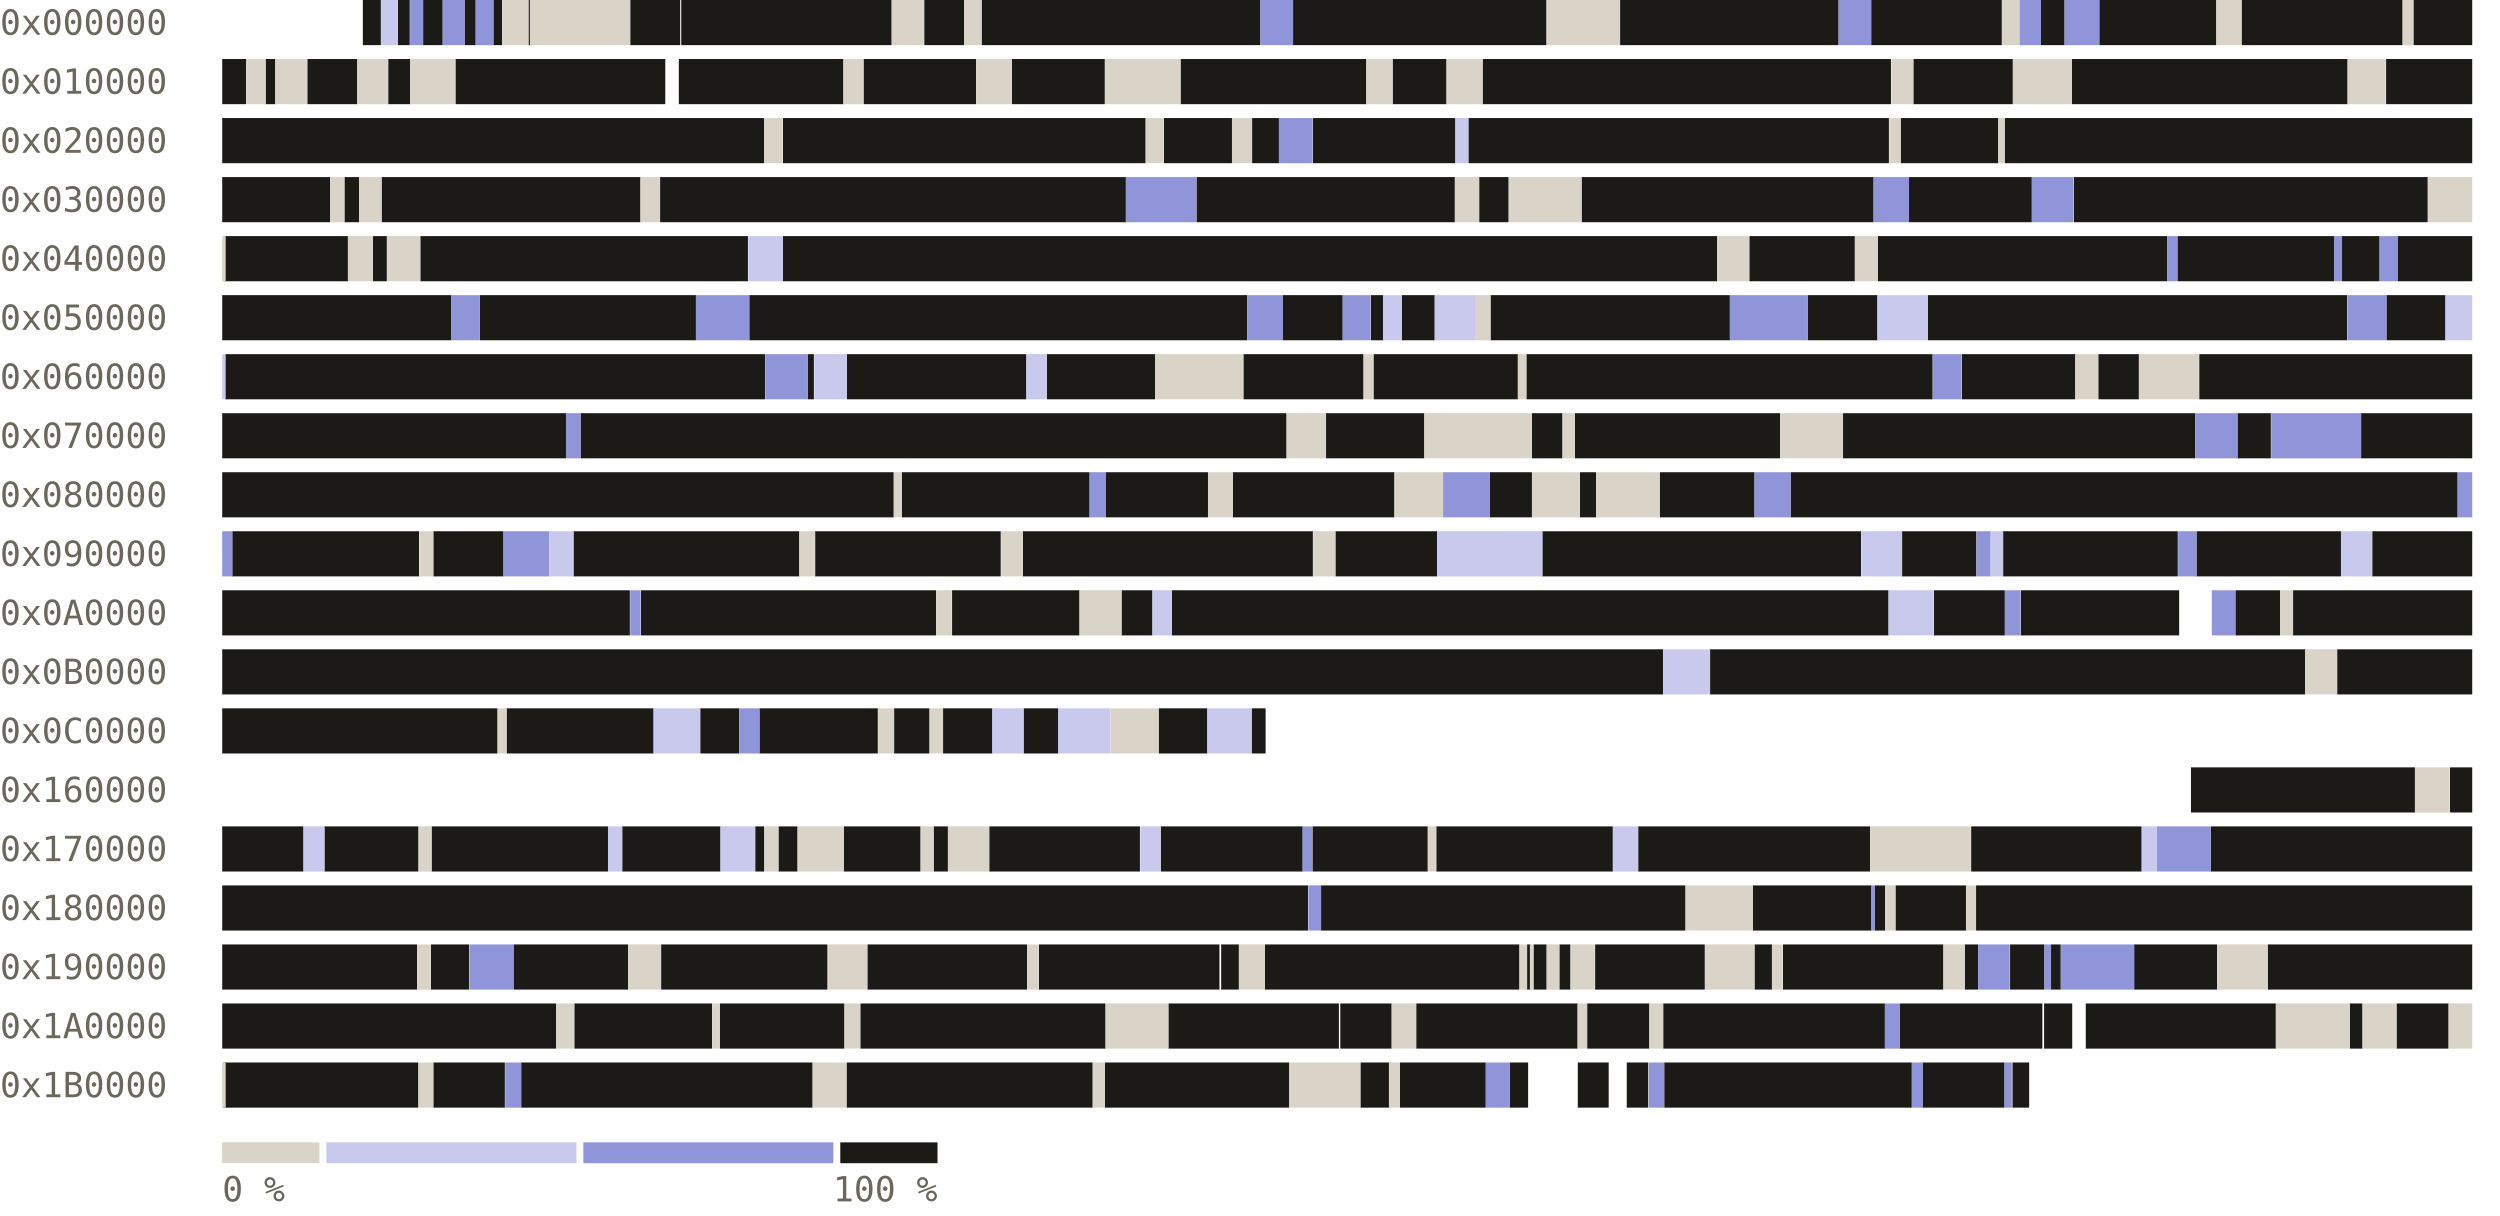
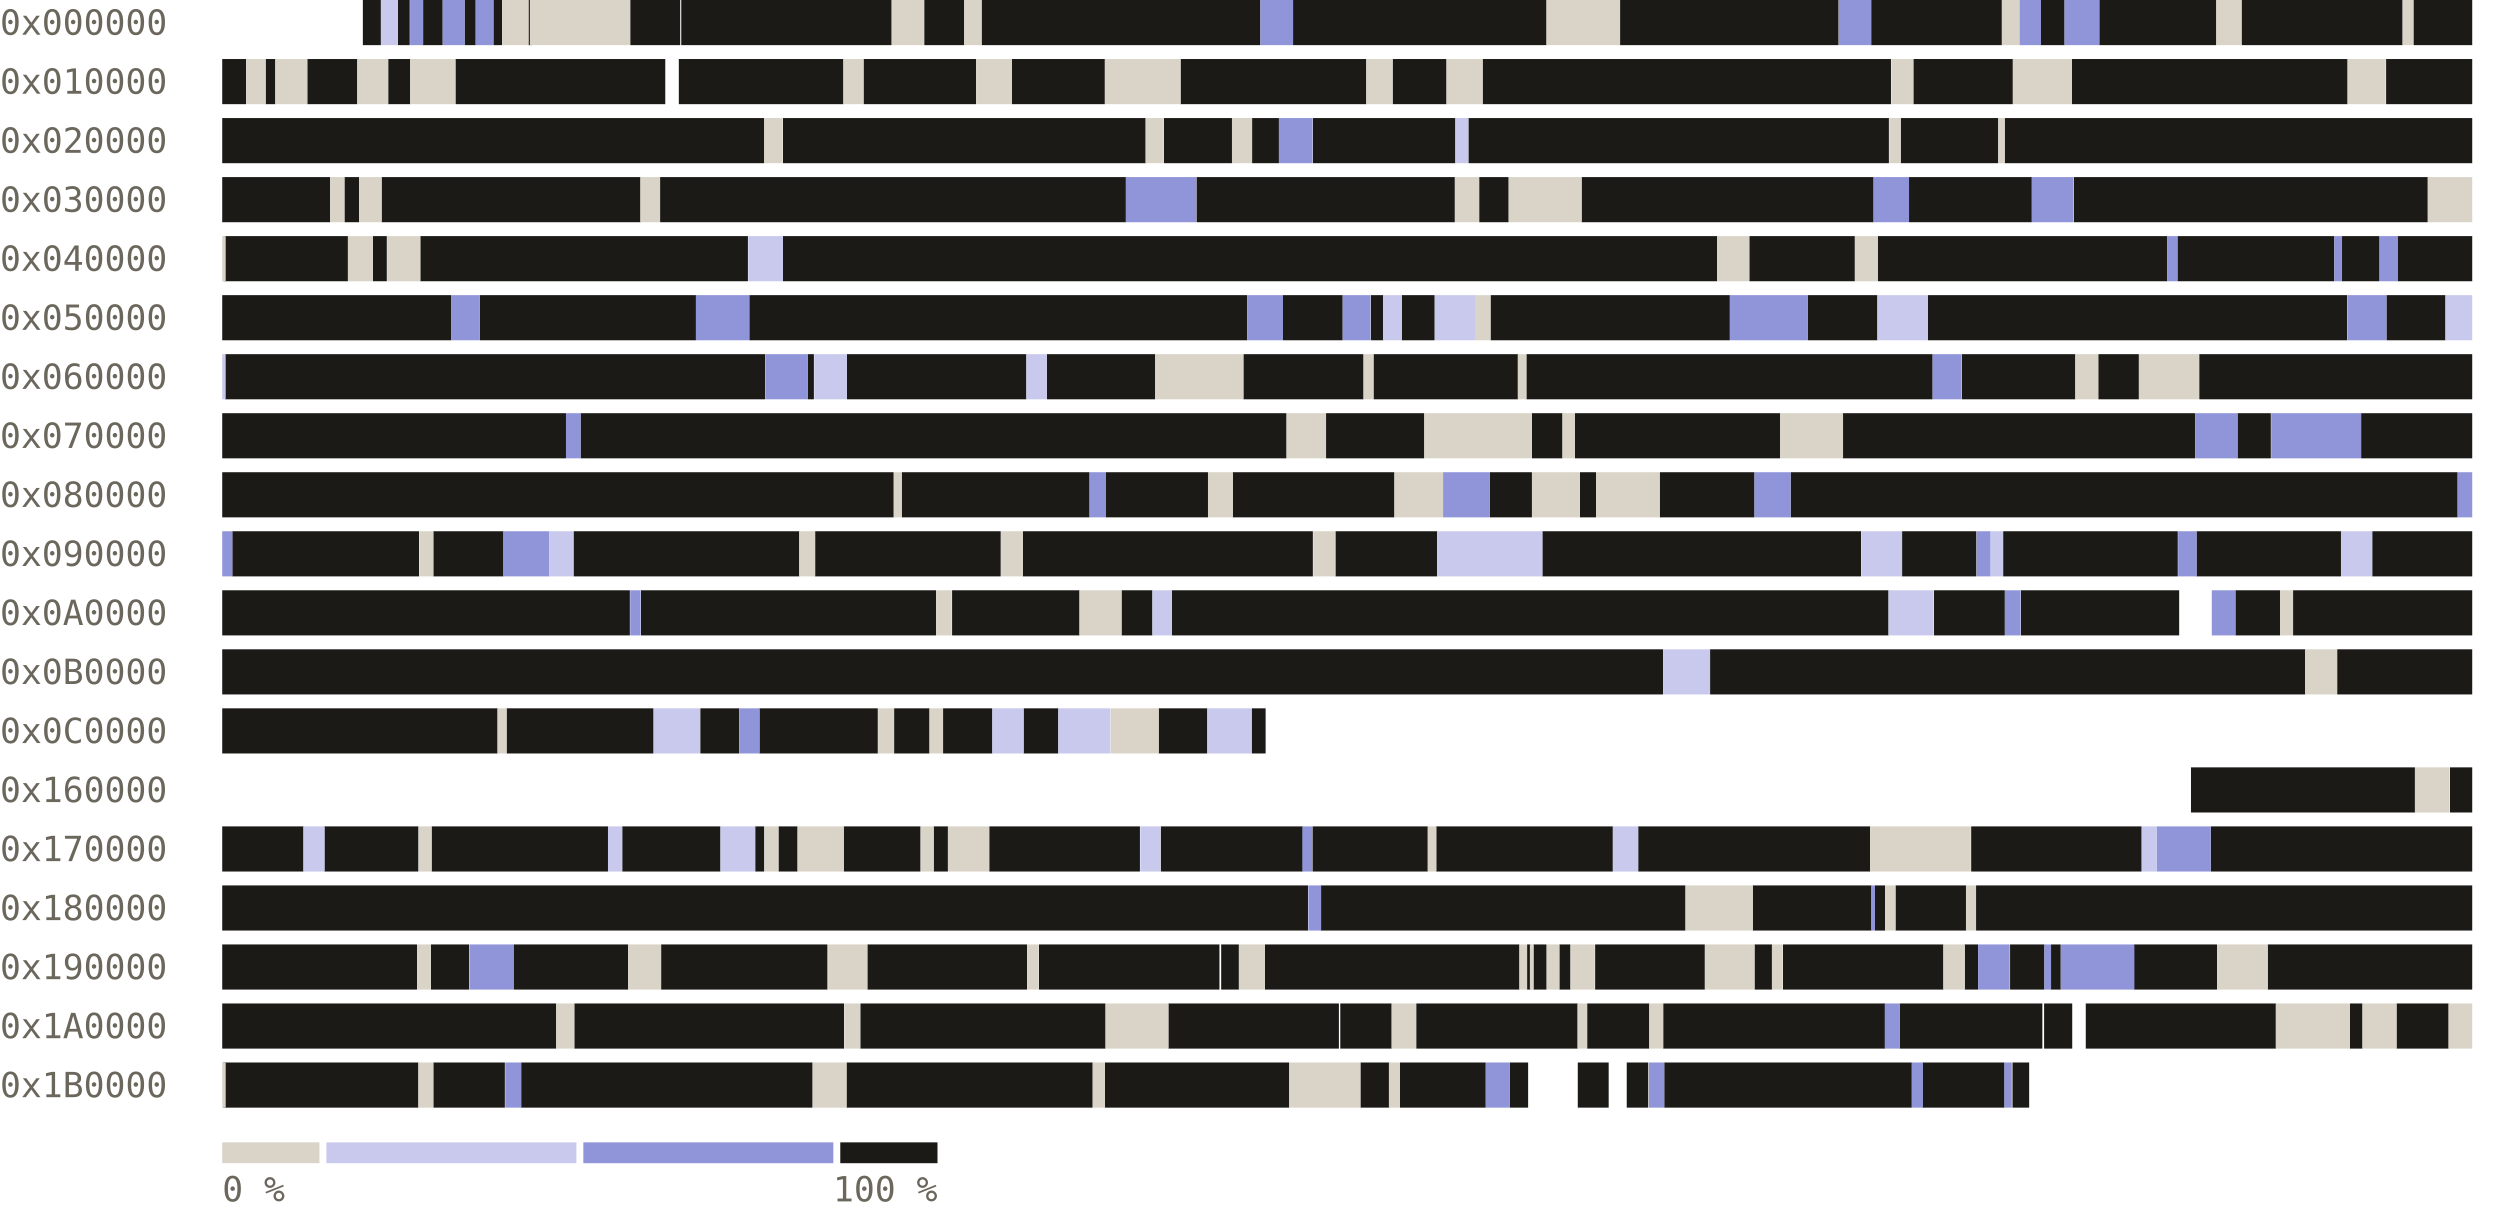
<svg xmlns="http://www.w3.org/2000/svg" viewBox="0 0 720 350" width="720" height="350">
  <style>text{font:10px monospace;fill:#6b675c}.q0{fill:#d9d4c7}.q1{fill:#e3e2f2}.q2{fill:#d6d6ef}.q3{fill:#c8c9ec}.q4{fill:#babce8}.q5{fill:#acafe4}.q6{fill:#9ea2df}.q7{fill:#9094d8}.q8{fill:#8186cf}.q9{fill:#7277c4}.q10{fill:#1b1a17}@media (prefers-color-scheme:dark){text{fill:#a8a293}.q0{fill:#4a463d}.q1{fill:#35375a}.q2{fill:#3c3f66}.q3{fill:#444772}.q4{fill:#4d517f}.q5{fill:#575b8c}.q6{fill:#62669a}.q7{fill:#6e72a8}.q8{fill:#7b7fb6}.q9{fill:#888cc4}.q10{fill:#d6d0bd}}</style>
  <text x="0" y="10">0x000000</text>
  <text x="0" y="27">0x010000</text>
  <text x="0" y="44">0x020000</text>
  <text x="0" y="61">0x030000</text>
  <text x="0" y="78">0x040000</text>
  <text x="0" y="95">0x050000</text>
  <text x="0" y="112">0x060000</text>
  <text x="0" y="129">0x070000</text>
  <text x="0" y="146">0x080000</text>
  <text x="0" y="163">0x090000</text>
  <text x="0" y="180">0x0A0000</text>
  <text x="0" y="197">0x0B0000</text>
  <text x="0" y="214">0x0C0000</text>
  <text x="0" y="231">0x160000</text>
  <text x="0" y="248">0x170000</text>
  <text x="0" y="265">0x180000</text>
  <text x="0" y="282">0x190000</text>
  <text x="0" y="299">0x1A0000</text>
  <text x="0" y="316">0x1B0000</text>
-   <path class="q10" d="M104.5 0h5.2v13h-5.2zM114.6 0h3.4v13h-3.4zM121.8 0h5.7v13h-5.7zM133.8 0h3.2v13h-3.2zM142.1 0h2.5v13h-2.5zM152.2 0h1v13h-1zM181.5 0h14.4v13h-14.4zM196.2 0h60.6v13h-60.6zM266.2 0h11.5v13h-11.5zM282.7 0h80.3v13h-80.3zM372.4 0h73v13h-73zM466.5 0h63v13h-63zM538.9 0h37.7v13h-37.7zM587.7 0h6.9v13h-6.9zM604.6 0h33.7v13h-33.7zM645.6 0h46.4v13h-46.4zM695.1 0h16.9v13h-16.9zM64 17h6.9v13h-6.9zM76.5 17h2.8v13h-2.8zM88.5 17h14.4v13h-14.4zM111.8 17h6.4v13h-6.4zM131.2 17h60.4v13h-60.4zM195.5 17h47.4v13h-47.4zM248.7 17h32.4v13h-32.4zM291.4 17h26.8v13h-26.8zM340 17h53.5v13h-53.5zM401.1 17h15.5v13h-15.5zM427 17h117.6v13h-117.6zM551 17h28.7v13h-28.7zM596.7 17h79.4v13h-79.4zM687.2 17h24.8v13h-24.8zM64 34h156.1v13h-156.1zM225.5 34h104.5v13h-104.5zM335.2 34h19.7v13h-19.7zM360.6 34h7.8v13h-7.8zM378.1 34h41.1v13h-41.1zM422.9 34h121.1v13h-121.1zM547.4 34h28.1v13h-28.1zM577.3 34h134.7v13h-134.7zM64 51h31.1v13h-31.1zM99.2 51h4.2v13h-4.2zM109.9 51h74.6v13h-74.6zM190.1 51h134.2v13h-134.2zM344.6 51h74.4v13h-74.4zM426 51h8.5v13h-8.5zM455.5 51h84.1v13h-84.1zM549.8 51h35.4v13h-35.4zM597.3 51h101.9v13h-101.9zM64.4 68h35.8v13h-35.8zM107.4 68h4v13h-4zM121 68h94.4v13h-94.4zM225.5 68h269.1v13h-269.1zM503.8 68h30.4v13h-30.4zM540.8 68h83.4v13h-83.4zM627.1 68h45.2v13h-45.2zM674.5 68h10.8v13h-10.8zM690.5 68h21.5v13h-21.5zM64 85h66v13h-66zM138.2 85h62.3v13h-62.3zM215.8 85h143.4v13h-143.4zM369.5 85h17.2v13h-17.2zM394.8 85h3.6v13h-3.6zM403.7 85h9.5v13h-9.5zM429.3 85h68.9v13h-68.9zM520.6 85h20.1v13h-20.1zM555.2 85h120.8v13h-120.8zM687.3 85h17v13h-17zM64.8 102h155.6v13h-155.6zM232.6 102h1.8v13h-1.8zM243.9 102h51.7v13h-51.7zM301.5 102h31.2v13h-31.2zM358.1 102h34.6v13h-34.6zM395.6 102h41.6v13h-41.6zM439.6 102h117v13h-117zM565 102h32.7v13h-32.7zM604.3 102h11.7v13h-11.7zM633.4 102h78.6v13h-78.6zM64 119h99v13h-99zM167.2 119h203.3v13h-203.3zM381.9 119h28.3v13h-28.3zM441.2 119h8.8v13h-8.8zM453.6 119h59.1v13h-59.1zM530.7 119h101.5v13h-101.5zM644.4 119h9.6v13h-9.6zM680 119h32v13h-32zM64 136h193.4v13h-193.4zM259.7 136h54.1v13h-54.1zM318.4 136h29.5v13h-29.5zM355 136h46.6v13h-46.6zM429.1 136h12.1v13h-12.1zM455 136h4.7v13h-4.7zM478 136h27.3v13h-27.3zM515.7 136h192.1v13h-192.1zM66.9 153h53.8v13h-53.8zM124.8 153h20.2v13h-20.2zM165.2 153h65v13h-65zM234.7 153h53.5v13h-53.5zM294.6 153h83.5v13h-83.5zM384.6 153h29.3v13h-29.3zM444.2 153h91.8v13h-91.8zM547.8 153h21.4v13h-21.4zM576.9 153h50.3v13h-50.3zM632.6 153h41.6v13h-41.6zM683.2 153h28.8v13h-28.8zM64 170h117.4v13h-117.4zM184.6 170h85v13h-85zM274.2 170h36.7v13h-36.7zM323 170h8.9v13h-8.9zM337.5 170h206.4v13h-206.4zM557 170h20.4v13h-20.4zM582 170h45.6v13h-45.6zM643.8 170h12.9v13h-12.9zM660.4 170h51.6v13h-51.6zM64 187h415v13h-415zM492.5 187h171.4v13h-171.4zM673.1 187h38.9v13h-38.9zM64 204h79.3v13h-79.3zM145.9 204h42.3v13h-42.3zM201.7 204h11.2v13h-11.2zM218.7 204h34.1v13h-34.1zM257.5 204h10.2v13h-10.2zM271.6 204h14.2v13h-14.2zM294.8 204h10v13h-10zM333.7 204h14v13h-14zM360.5 204h4v13h-4zM631 221h64.5v13h-64.5zM705.6 221h6.4v13h-6.4zM64 238h23.4v13h-23.4zM93.4 238h27.1v13h-27.1zM124.3 238h50.8v13h-50.8zM179.2 238h28.3v13h-28.3zM217.5 238h2.6v13h-2.6zM224.2 238h5.5v13h-5.5zM243 238h22.1v13h-22.1zM268.9 238h4.1v13h-4.1zM284.9 238h43.4v13h-43.4zM334.3 238h40.9v13h-40.9zM378 238h33.2v13h-33.2zM413.6 238h50.9v13h-50.9zM471.8 238h66.8v13h-66.8zM567.7 238h49.1v13h-49.1zM636.7 238h75.3v13h-75.3zM64 255h312.7v13h-312.7zM380.4 255h105v13h-105zM504.8 255h34.2v13h-34.2zM540 255h2.9v13h-2.9zM545.9 255h20.3v13h-20.3zM569.1 255h142.9v13h-142.9zM64 272h56.1v13h-56.1zM124.1 272h11v13h-11zM147.9 272h33v13h-33zM190.4 272h47.9v13h-47.9zM249.8 272h46v13h-46zM299.2 272h52v13h-52zM351.7 272h5.1v13h-5.1zM364.3 272h73.3v13h-73.3zM439.8 272h1v13h-1zM441.6 272h3.8v13h-3.8zM449.1 272h3.2v13h-3.2zM459.4 272h31.6v13h-31.6zM505.3 272h5.1v13h-5.1zM513.5 272h46.2v13h-46.2zM565.8 272h3.9v13h-3.9zM578.9 272h9.9v13h-9.9zM590.7 272h2.8v13h-2.8zM614.6 272h23.9v13h-23.9zM653.1 272h58.9v13h-58.9zM64 289h96.2v13h-96.2zM165.4 289h39.7v13h-39.7zM207.3 289h35.9v13h-35.9zM247.8 289h70.6v13h-70.6zM336.5 289h49.1v13h-49.1zM386 289h14.8v13h-14.8zM407.9 289h46.5v13h-46.5zM457.1 289h17.9v13h-17.9zM479 289h63.9v13h-63.9zM547.1 289h41.1v13h-41.1zM588.7 289h8.1v13h-8.1zM600.7 289h54.8v13h-54.8zM676.8 289h3.6v13h-3.6zM690.2 289h15v13h-15zM64.3 306h56.2v13h-56.2zM124.8 306h20.6v13h-20.6zM150.1 306h83.9v13h-83.9zM243.8 306h70.9v13h-70.9zM318.2 306h53.1v13h-53.1zM391.8 306h8.3v13h-8.3zM403.2 306h24.7v13h-24.7zM434.8 306h5.3v13h-5.3zM454.4 306h8.9v13h-8.9zM468.5 306h6.2v13h-6.2zM479.3 306h71.3v13h-71.3zM553.7 306h23.6v13h-23.6zM579.6 306h4.8v13h-4.8z" />
+   <path class="q10" d="M104.5 0h5.2v13h-5.2zM114.6 0h3.4v13h-3.4zM121.8 0h5.7v13h-5.7zM133.8 0h3.2v13h-3.2zM142.1 0h2.5v13h-2.5zM152.2 0h1v13h-1zM181.5 0h14.4v13h-14.4zM196.2 0h60.6v13h-60.6zM266.2 0h11.5v13h-11.5zM282.7 0h80.3v13h-80.3zM372.4 0h73v13h-73zM466.5 0h63v13h-63zM538.9 0h37.7v13h-37.7zM587.7 0h6.9v13h-6.9zM604.6 0h33.7v13h-33.7zM645.6 0h46.4v13h-46.4zM695.1 0h16.9v13h-16.9zM64 17h6.9v13h-6.9zM76.5 17h2.8v13h-2.8zM88.5 17h14.4v13h-14.4zM111.8 17h6.4v13h-6.4zM131.2 17h60.4v13h-60.4zM195.5 17h47.4v13h-47.4zM248.7 17h32.4v13h-32.4zM291.4 17h26.8v13h-26.8zM340 17h53.5v13h-53.5zM401.1 17h15.5v13h-15.5zM427 17h117.6v13h-117.6zM551 17h28.7v13h-28.7zM596.7 17h79.4v13h-79.4zM687.2 17h24.8v13h-24.8zM64 34h156.1v13h-156.1zM225.5 34h104.5v13h-104.5zM335.2 34h19.7v13h-19.7zM360.6 34h7.8v13h-7.8zM378.1 34h41.1v13h-41.1zM422.9 34h121.1v13h-121.1zM547.4 34h28.1v13h-28.1zM577.3 34h134.7v13h-134.7zM64 51h31.1v13h-31.1zM99.2 51h4.2v13h-4.2zM109.9 51h74.6v13h-74.6zM190.1 51h134.2v13h-134.2zM344.6 51h74.4v13h-74.4zM426 51h8.5v13h-8.5zM455.5 51h84.1v13h-84.1zM549.8 51h35.4v13h-35.4zM597.3 51h101.9v13h-101.9zM64.4 68h35.8v13h-35.8zM107.4 68h4v13h-4zM121 68h94.4v13h-94.4zM225.5 68h269.1v13h-269.1zM503.8 68h30.4v13h-30.4zM540.8 68h83.4v13h-83.4zM627.1 68h45.2v13h-45.2zM674.5 68h10.8v13h-10.8zM690.5 68h21.5v13h-21.5zM64 85h66v13h-66zM138.2 85h62.3v13h-62.3zM215.8 85h143.4v13h-143.4zM369.5 85h17.2v13h-17.2zM394.8 85h3.6v13h-3.6zM403.7 85h9.5v13h-9.5zM429.3 85h68.9v13h-68.9zM520.6 85h20.1v13h-20.1zM555.2 85h120.8v13h-120.8zM687.3 85h17v13h-17zM64.8 102h155.6v13h-155.6zM232.6 102h1.8v13h-1.8zM243.9 102h51.7v13h-51.7zM301.5 102h31.2v13h-31.2zM358.1 102h34.6v13h-34.6zM395.6 102h41.6v13h-41.6zM439.6 102h117v13h-117zM565 102h32.7v13h-32.7zM604.3 102h11.7v13h-11.7zM633.4 102h78.6v13h-78.6zM64 119h99v13h-99zM167.2 119h203.3v13h-203.3zM381.9 119h28.3v13h-28.3zM441.2 119h8.8v13h-8.8zM453.6 119h59.1v13h-59.1zM530.7 119h101.5v13h-101.5zM644.4 119h9.6v13h-9.6zM680 119h32v13h-32zM64 136h193.4v13h-193.4zM259.7 136h54.1v13h-54.1zM318.4 136h29.5v13h-29.5zM355 136h46.6v13h-46.6zM429.1 136h12.1v13h-12.1zM455 136h4.7v13h-4.7zM478 136h27.3v13h-27.3zM515.7 136h192.1v13h-192.1zM66.9 153h53.8v13h-53.8zM124.8 153h20.2v13h-20.2zM165.2 153h65v13h-65zM234.7 153h53.5v13h-53.5zM294.6 153h83.5v13h-83.5zM384.6 153h29.3v13h-29.3zM444.2 153h91.8v13h-91.8zM547.8 153h21.4v13h-21.4zM576.9 153h50.3v13h-50.3zM632.6 153h41.6v13h-41.6zM683.2 153h28.8v13h-28.8zM64 170h117.4v13h-117.4zM184.6 170h85v13h-85zM274.2 170h36.7v13h-36.7zM323 170h8.9v13h-8.9zM337.5 170h206.4v13h-206.4zM557 170h20.4v13h-20.4zM582 170h45.6v13h-45.6zM643.8 170h12.9v13h-12.9zM660.4 170h51.6v13h-51.6zM64 187h415v13h-415zM492.5 187h171.4v13h-171.4zM673.1 187h38.9v13h-38.9zM64 204h79.3v13h-79.3zM145.9 204h42.3v13h-42.3zM201.7 204h11.2v13h-11.2zM218.7 204h34.1v13h-34.1zM257.5 204h10.2v13h-10.2zM271.6 204h14.2v13h-14.2zM294.8 204h10v13h-10zM333.7 204h14v13h-14zM360.5 204h4v13h-4zM631 221h64.5v13h-64.5zM705.6 221h6.4v13h-6.4zM64 238h23.4v13h-23.4zM93.4 238h27.1v13h-27.1zM124.3 238h50.8v13h-50.8zM179.2 238h28.3v13h-28.3zM217.5 238h2.6v13h-2.6zM224.2 238h5.5v13h-5.5zM243 238h22.1v13h-22.1zM268.9 238h4.1v13h-4.1zM284.9 238h43.4v13h-43.4zM334.3 238h40.9v13h-40.9zM378 238h33.2v13h-33.2zM413.6 238h50.9v13h-50.9zM471.8 238h66.8v13h-66.8zM567.7 238h49.1v13h-49.1zM636.7 238h75.3v13h-75.3zM64 255h312.7v13h-312.7zM380.4 255h105v13h-105zM504.8 255h34.2v13h-34.2zM540 255h2.9v13h-2.9zM545.9 255h20.3v13h-20.3zM569.1 255h142.9v13h-142.9zM64 272h56.1v13h-56.1zM124.1 272h11v13h-11zM147.9 272h33v13h-33zM190.4 272h47.9v13h-47.9zM249.8 272h46v13h-46zM299.2 272h52v13h-52zM351.7 272h5.1v13h-5.1zM364.3 272h73.3v13h-73.3zM439.8 272h1v13h-1zM441.6 272h3.8v13h-3.8zM449.1 272h3.2v13h-3.2zM459.4 272h31.6v13h-31.6zM505.3 272h5.1v13h-5.1zM513.5 272h46.2v13h-46.2zM565.8 272h3.9v13h-3.9zM578.9 272h9.9v13h-9.9zM590.7 272h2.8v13h-2.8zM614.6 272h23.9v13h-23.9zM653.1 272h58.9v13h-58.9zM64 289h96.2v13h-96.2zM165.4 289h77.7v13h-77.7zM247.8 289h70.6v13h-70.6zM336.5 289h49.1v13h-49.1zM386 289h14.8v13h-14.8zM407.9 289h46.5v13h-46.5zM457.1 289h17.9v13h-17.9zM479 289h63.9v13h-63.9zM547.1 289h41.1v13h-41.1zM588.7 289h8.1v13h-8.1zM600.7 289h54.8v13h-54.8zM676.8 289h3.6v13h-3.6zM690.2 289h15v13h-15zM64.3 306h56.2v13h-56.2zM124.8 306h20.6v13h-20.6zM150.1 306h83.9v13h-83.9zM243.8 306h70.9v13h-70.9zM318.2 306h53.1v13h-53.1zM391.8 306h8.3v13h-8.3zM403.2 306h24.7v13h-24.7zM434.8 306h5.3v13h-5.3zM454.4 306h8.9v13h-8.9zM468.5 306h6.2v13h-6.2zM479.3 306h71.3v13h-71.3zM553.7 306h23.6v13h-23.6zM579.6 306h4.8v13h-4.8z" />
  <path class="q7" d="M118.1 0h3.8v13h-3.8zM127.5 0h6.3v13h-6.3zM137 0h5.1v13h-5.1zM363 0h9.4v13h-9.4zM529.6 0h9.3v13h-9.3zM581.6 0h6.2v13h-6.2zM594.6 0h10v13h-10zM368.3 34h9.7v13h-9.7zM324.2 51h20.3v13h-20.3zM539.6 51h10.2v13h-10.2zM585.1 51h12.1v13h-12.1zM624.2 68h2.9v13h-2.9zM672.3 68h2.2v13h-2.2zM685.4 68h5.1v13h-5.1zM130 85h8.2v13h-8.2zM200.4 85h15.4v13h-15.4zM359.2 85h10.3v13h-10.3zM386.7 85h8v13h-8zM498.2 85h22.4v13h-22.4zM676.1 85h11.2v13h-11.2zM220.5 102h12.1v13h-12.1zM556.6 102h8.3v13h-8.3zM163 119h4.2v13h-4.2zM632.2 119h12.2v13h-12.2zM654.1 119h25.9v13h-25.9zM313.8 136h4.6v13h-4.6zM415.6 136h13.5v13h-13.5zM505.3 136h10.4v13h-10.4zM707.8 136h4.2v13h-4.2zM64 153h2.9v13h-2.9zM145 153h13.2v13h-13.2zM569.3 153h4v13h-4zM627.3 153h5.3v13h-5.3zM181.5 170h3v13h-3zM577.4 170h4.5v13h-4.5zM637 170h6.8v13h-6.8zM212.9 204h5.9v13h-5.9zM375.1 238h2.8v13h-2.8zM621.1 238h15.6v13h-15.6zM376.8 255h3.7v13h-3.7zM538.9 255h1.1v13h-1.1zM135.2 272h12.7v13h-12.7zM569.7 272h9.1v13h-9.1zM588.8 272h1.9v13h-1.9zM593.5 272h21.2v13h-21.2zM542.8 289h4.3v13h-4.3zM145.5 306h4.6v13h-4.6zM427.9 306h6.9v13h-6.9zM474.9 306h4.4v13h-4.4zM550.6 306h3.2v13h-3.2zM577.3 306h2.1v13h-2.1z" />
  <path class="q3" d="M109.7 0h4.9v13h-4.9zM419.1 34h3.8v13h-3.8zM215.5 68h10v13h-10zM398.3 85h5.4v13h-5.4zM413.2 85h11.6v13h-11.6zM540.7 85h14.5v13h-14.5zM704.3 85h7.7v13h-7.7zM64 102h1v13h-1zM234.5 102h9.4v13h-9.4zM295.6 102h5.9v13h-5.9zM158.2 153h6.9v13h-6.9zM413.9 153h30.3v13h-30.3zM536.1 153h11.7v13h-11.7zM573.3 153h3.6v13h-3.6zM674.2 153h9v13h-9zM331.9 170h5.6v13h-5.6zM543.9 170h13v13h-13zM479.1 187h13.4v13h-13.4zM188.3 204h13.3v13h-13.3zM285.8 204h9v13h-9zM304.8 204h15v13h-15zM347.8 204h12.5v13h-12.5zM87.4 238h6.1v13h-6.1zM175.1 238h4.1v13h-4.1zM207.5 238h10v13h-10zM328.4 238h5.8v13h-5.8zM464.5 238h7.3v13h-7.3zM616.8 238h4.3v13h-4.3z" />
-   <path class="q0" d="M144.6 0h7.6v13h-7.6zM152.6 0h28.9v13h-28.9zM256.8 0h9.3v13h-9.3zM277.7 0h5v13h-5zM445.4 0h21.2v13h-21.2zM576.5 0h5v13h-5zM638.3 0h7.2v13h-7.2zM691.9 0h3.1v13h-3.1zM71 17h5.5v13h-5.5zM79.3 17h9.2v13h-9.2zM102.9 17h8.9v13h-8.9zM118.1 17h13v13h-13zM242.9 17h5.8v13h-5.8zM281.1 17h10.3v13h-10.3zM318.2 17h21.8v13h-21.8zM393.5 17h7.5v13h-7.5zM416.6 17h10.4v13h-10.4zM544.7 17h6.4v13h-6.4zM579.7 17h17v13h-17zM676.1 17h11v13h-11zM220.1 34h5.3v13h-5.3zM329.9 34h5.2v13h-5.2zM354.8 34h5.8v13h-5.8zM544.1 34h3.3v13h-3.3zM575.5 34h1.9v13h-1.9zM95.1 51h4.1v13h-4.1zM103.4 51h6.5v13h-6.5zM184.4 51h5.7v13h-5.7zM419 51h7v13h-7zM434.5 51h21v13h-21zM699.2 51h12.8v13h-12.8zM64 68h1v13h-1zM100.2 68h7.2v13h-7.2zM111.5 68h9.6v13h-9.6zM494.5 68h9.3v13h-9.3zM534.2 68h6.6v13h-6.6zM424.8 85h4.4v13h-4.4zM332.8 102h25.3v13h-25.3zM392.7 102h2.8v13h-2.8zM437.1 102h2.5v13h-2.5zM597.7 102h6.6v13h-6.6zM616 102h17.3v13h-17.3zM370.6 119h11.3v13h-11.3zM410.2 119h31v13h-31zM450 119h3.6v13h-3.6zM512.7 119h18.1v13h-18.1zM257.4 136h2.3v13h-2.3zM347.9 136h7.2v13h-7.2zM401.6 136h14v13h-14zM441.2 136h13.8v13h-13.8zM459.7 136h18.3v13h-18.3zM120.8 153h4v13h-4zM230.2 153h4.6v13h-4.6zM288.3 153h6.3v13h-6.3zM378.2 153h6.4v13h-6.4zM269.6 170h4.5v13h-4.5zM310.9 170h12.1v13h-12.1zM656.7 170h3.7v13h-3.7zM663.9 187h9.2v13h-9.2zM143.3 204h2.6v13h-2.6zM252.9 204h4.6v13h-4.6zM267.7 204h3.9v13h-3.9zM319.9 204h13.8v13h-13.8zM695.5 221h10v13h-10zM120.6 238h3.7v13h-3.7zM220.3 238h3.9v13h-3.9zM229.7 238h13.3v13h-13.3zM265.2 238h3.7v13h-3.7zM273 238h11.9v13h-11.9zM411.2 238h2.5v13h-2.5zM538.6 238h29v13h-29zM485.5 255h19.3v13h-19.3zM542.9 255h3v13h-3zM566.2 255h2.9v13h-2.9zM120.1 272h4v13h-4zM180.9 272h9.5v13h-9.5zM238.5 272h11.3v13h-11.3zM295.8 272h3.3v13h-3.3zM356.8 272h7.5v13h-7.5zM437.6 272h2.2v13h-2.2zM440.6 272h1.1v13h-1.1zM445.5 272h3.6v13h-3.6zM452.3 272h7v13h-7zM491 272h14.3v13h-14.3zM510.3 272h3.1v13h-3.1zM559.7 272h6.2v13h-6.2zM638.5 272h14.6v13h-14.6zM160.2 289h5.2v13h-5.2zM205.2 289h2.1v13h-2.1zM243.2 289h4.5v13h-4.5zM318.4 289h18.1v13h-18.1zM400.8 289h7v13h-7zM454.3 289h2.8v13h-2.8zM475 289h4v13h-4zM655.4 289h21.4v13h-21.4zM680.4 289h9.8v13h-9.8zM705.2 289h6.8v13h-6.8zM64 306h1v13h-1zM120.5 306h4.3v13h-4.3zM234.1 306h9.7v13h-9.7zM314.7 306h3.5v13h-3.5zM371.4 306h20.4v13h-20.4zM400 306h3.2v13h-3.2z" />
+   <path class="q0" d="M144.6 0h7.6v13h-7.6zM152.6 0h28.9v13h-28.9zM256.8 0h9.3v13h-9.3zM277.7 0h5v13h-5zM445.4 0h21.2v13h-21.2zM576.5 0h5v13h-5zM638.3 0h7.2v13h-7.2zM691.9 0h3.1v13h-3.1zM71 17h5.5v13h-5.5zM79.3 17h9.2v13h-9.2zM102.9 17h8.9v13h-8.9zM118.1 17h13v13h-13zM242.9 17h5.8v13h-5.8zM281.1 17h10.3v13h-10.3zM318.2 17h21.8v13h-21.8zM393.5 17h7.5v13h-7.5zM416.6 17h10.4v13h-10.4zM544.7 17h6.4v13h-6.4zM579.7 17h17v13h-17zM676.1 17h11v13h-11zM220.1 34h5.3v13h-5.3zM329.9 34h5.2v13h-5.2zM354.8 34h5.8v13h-5.8zM544.1 34h3.3v13h-3.3zM575.5 34h1.9v13h-1.9zM95.1 51h4.1v13h-4.1zM103.4 51h6.5v13h-6.5zM184.4 51h5.7v13h-5.7zM419 51h7v13h-7zM434.5 51h21v13h-21zM699.2 51h12.8v13h-12.8zM64 68h1v13h-1zM100.2 68h7.2v13h-7.2zM111.5 68h9.6v13h-9.6zM494.5 68h9.3v13h-9.3zM534.2 68h6.6v13h-6.6zM424.8 85h4.4v13h-4.4zM332.8 102h25.3v13h-25.3zM392.7 102h2.8v13h-2.8zM437.1 102h2.5v13h-2.5zM597.7 102h6.6v13h-6.6zM616 102h17.3v13h-17.3zM370.6 119h11.3v13h-11.3zM410.2 119h31v13h-31zM450 119h3.6v13h-3.6zM512.7 119h18.1v13h-18.1zM257.4 136h2.3v13h-2.3zM347.9 136h7.2v13h-7.2zM401.6 136h14v13h-14zM441.2 136h13.8v13h-13.8zM459.7 136h18.3v13h-18.3zM120.8 153h4v13h-4zM230.2 153h4.6v13h-4.6zM288.3 153h6.3v13h-6.3zM378.2 153h6.4v13h-6.4zM269.6 170h4.5v13h-4.5zM310.9 170h12.1v13h-12.1zM656.7 170h3.7v13h-3.7zM663.9 187h9.2v13h-9.2zM143.3 204h2.6v13h-2.6zM252.9 204h4.6v13h-4.6zM267.7 204h3.9v13h-3.9zM319.9 204h13.8v13h-13.8zM695.5 221h10v13h-10zM120.6 238h3.7v13h-3.7zM220.3 238h3.9v13h-3.9zM229.7 238h13.3v13h-13.3zM265.2 238h3.7v13h-3.7zM273 238h11.9v13h-11.9zM411.2 238h2.5v13h-2.5zM538.6 238h29v13h-29zM485.5 255h19.3v13h-19.3zM542.9 255h3v13h-3zM566.2 255h2.9v13h-2.9zM120.1 272h4v13h-4zM180.9 272h9.5v13h-9.5zM238.5 272h11.3v13h-11.3zM295.8 272h3.3v13h-3.3zM356.8 272h7.5v13h-7.5zM437.6 272h2.2v13h-2.2zM440.6 272h1.1v13h-1.1zM445.5 272h3.6v13h-3.6zM452.3 272h7v13h-7zM491 272h14.3v13h-14.3zM510.3 272h3.1v13h-3.1zM559.7 272h6.2v13h-6.2zM638.5 272h14.6v13h-14.6zM160.2 289h5.2v13h-5.2zM243.2 289h4.5v13h-4.5zM318.4 289h18.1v13h-18.1zM400.8 289h7v13h-7zM454.3 289h2.8v13h-2.8zM475 289h4v13h-4zM655.4 289h21.4v13h-21.4zM680.4 289h9.8v13h-9.8zM705.2 289h6.8v13h-6.8zM64 306h1v13h-1zM120.5 306h4.3v13h-4.3zM234.1 306h9.7v13h-9.7zM314.7 306h3.5v13h-3.5zM371.4 306h20.4v13h-20.4zM400 306h3.2v13h-3.2z" />
  <rect class="q0" x="64" y="329" width="28" height="6" />
  <rect class="q3" x="94" y="329" width="72" height="6" />
  <rect class="q7" x="168" y="329" width="72" height="6" />
  <rect class="q10" x="242" y="329" width="28" height="6" />
  <text x="64" y="346">0 %</text>
  <text x="270" y="346" text-anchor="end">100 %</text>
</svg>
